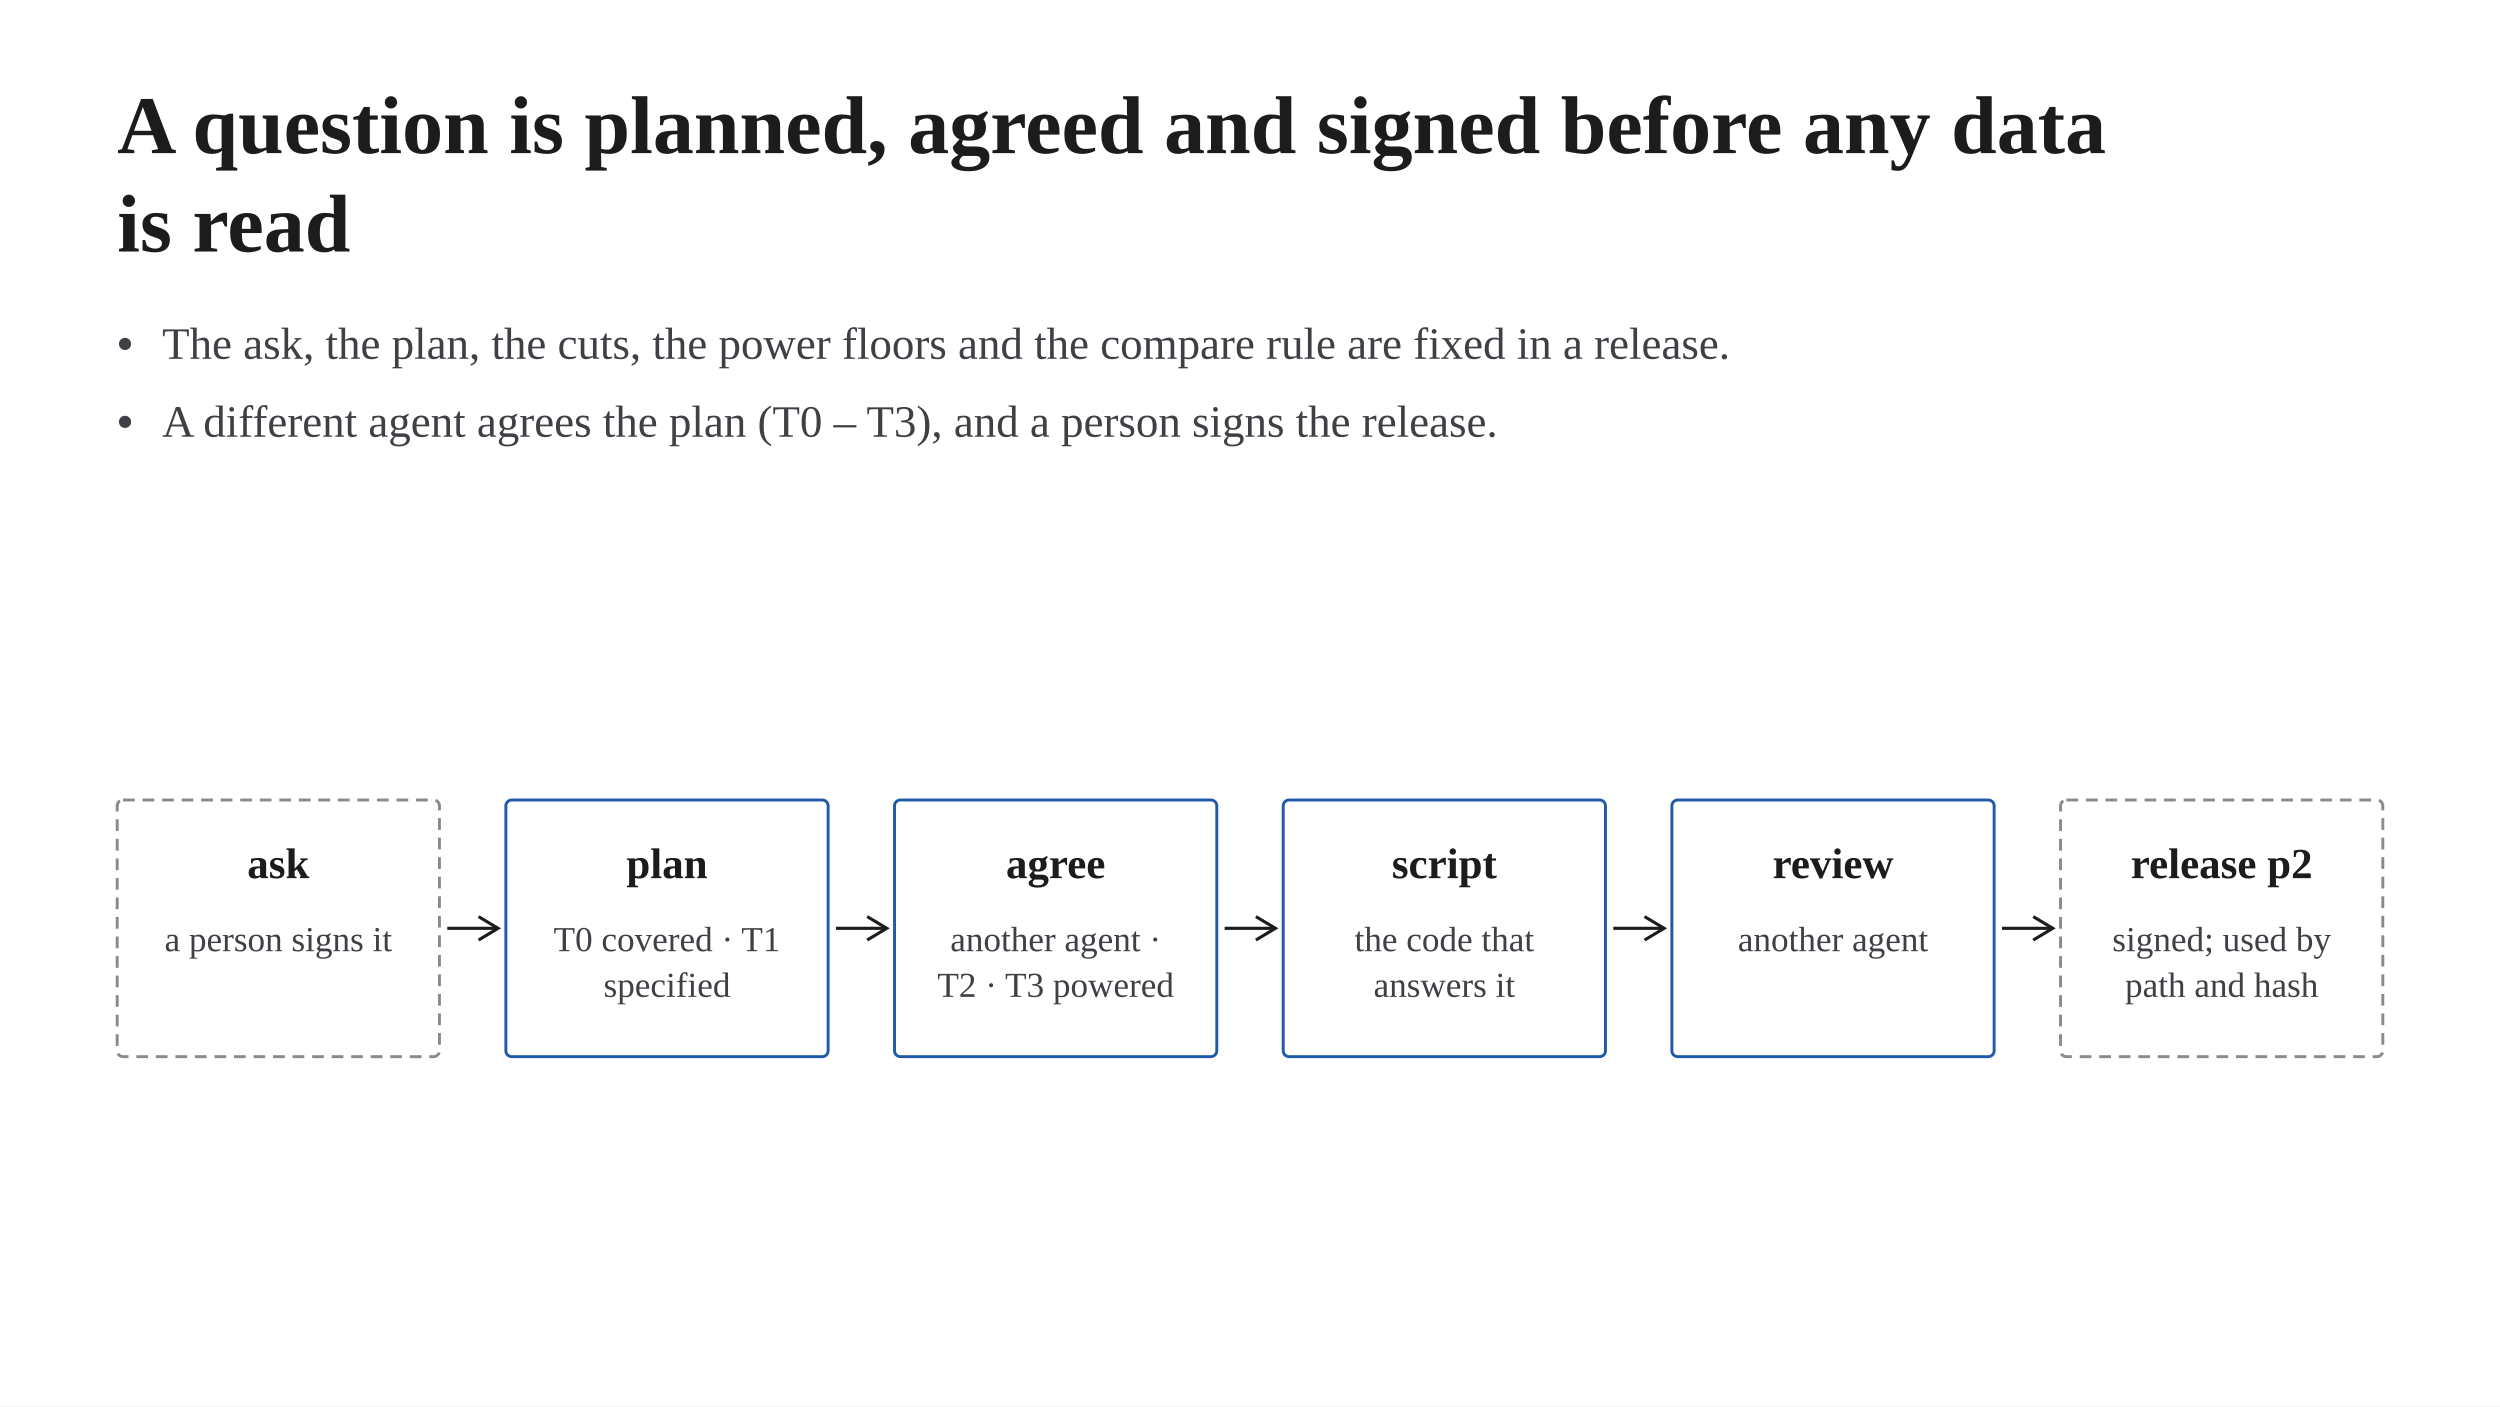
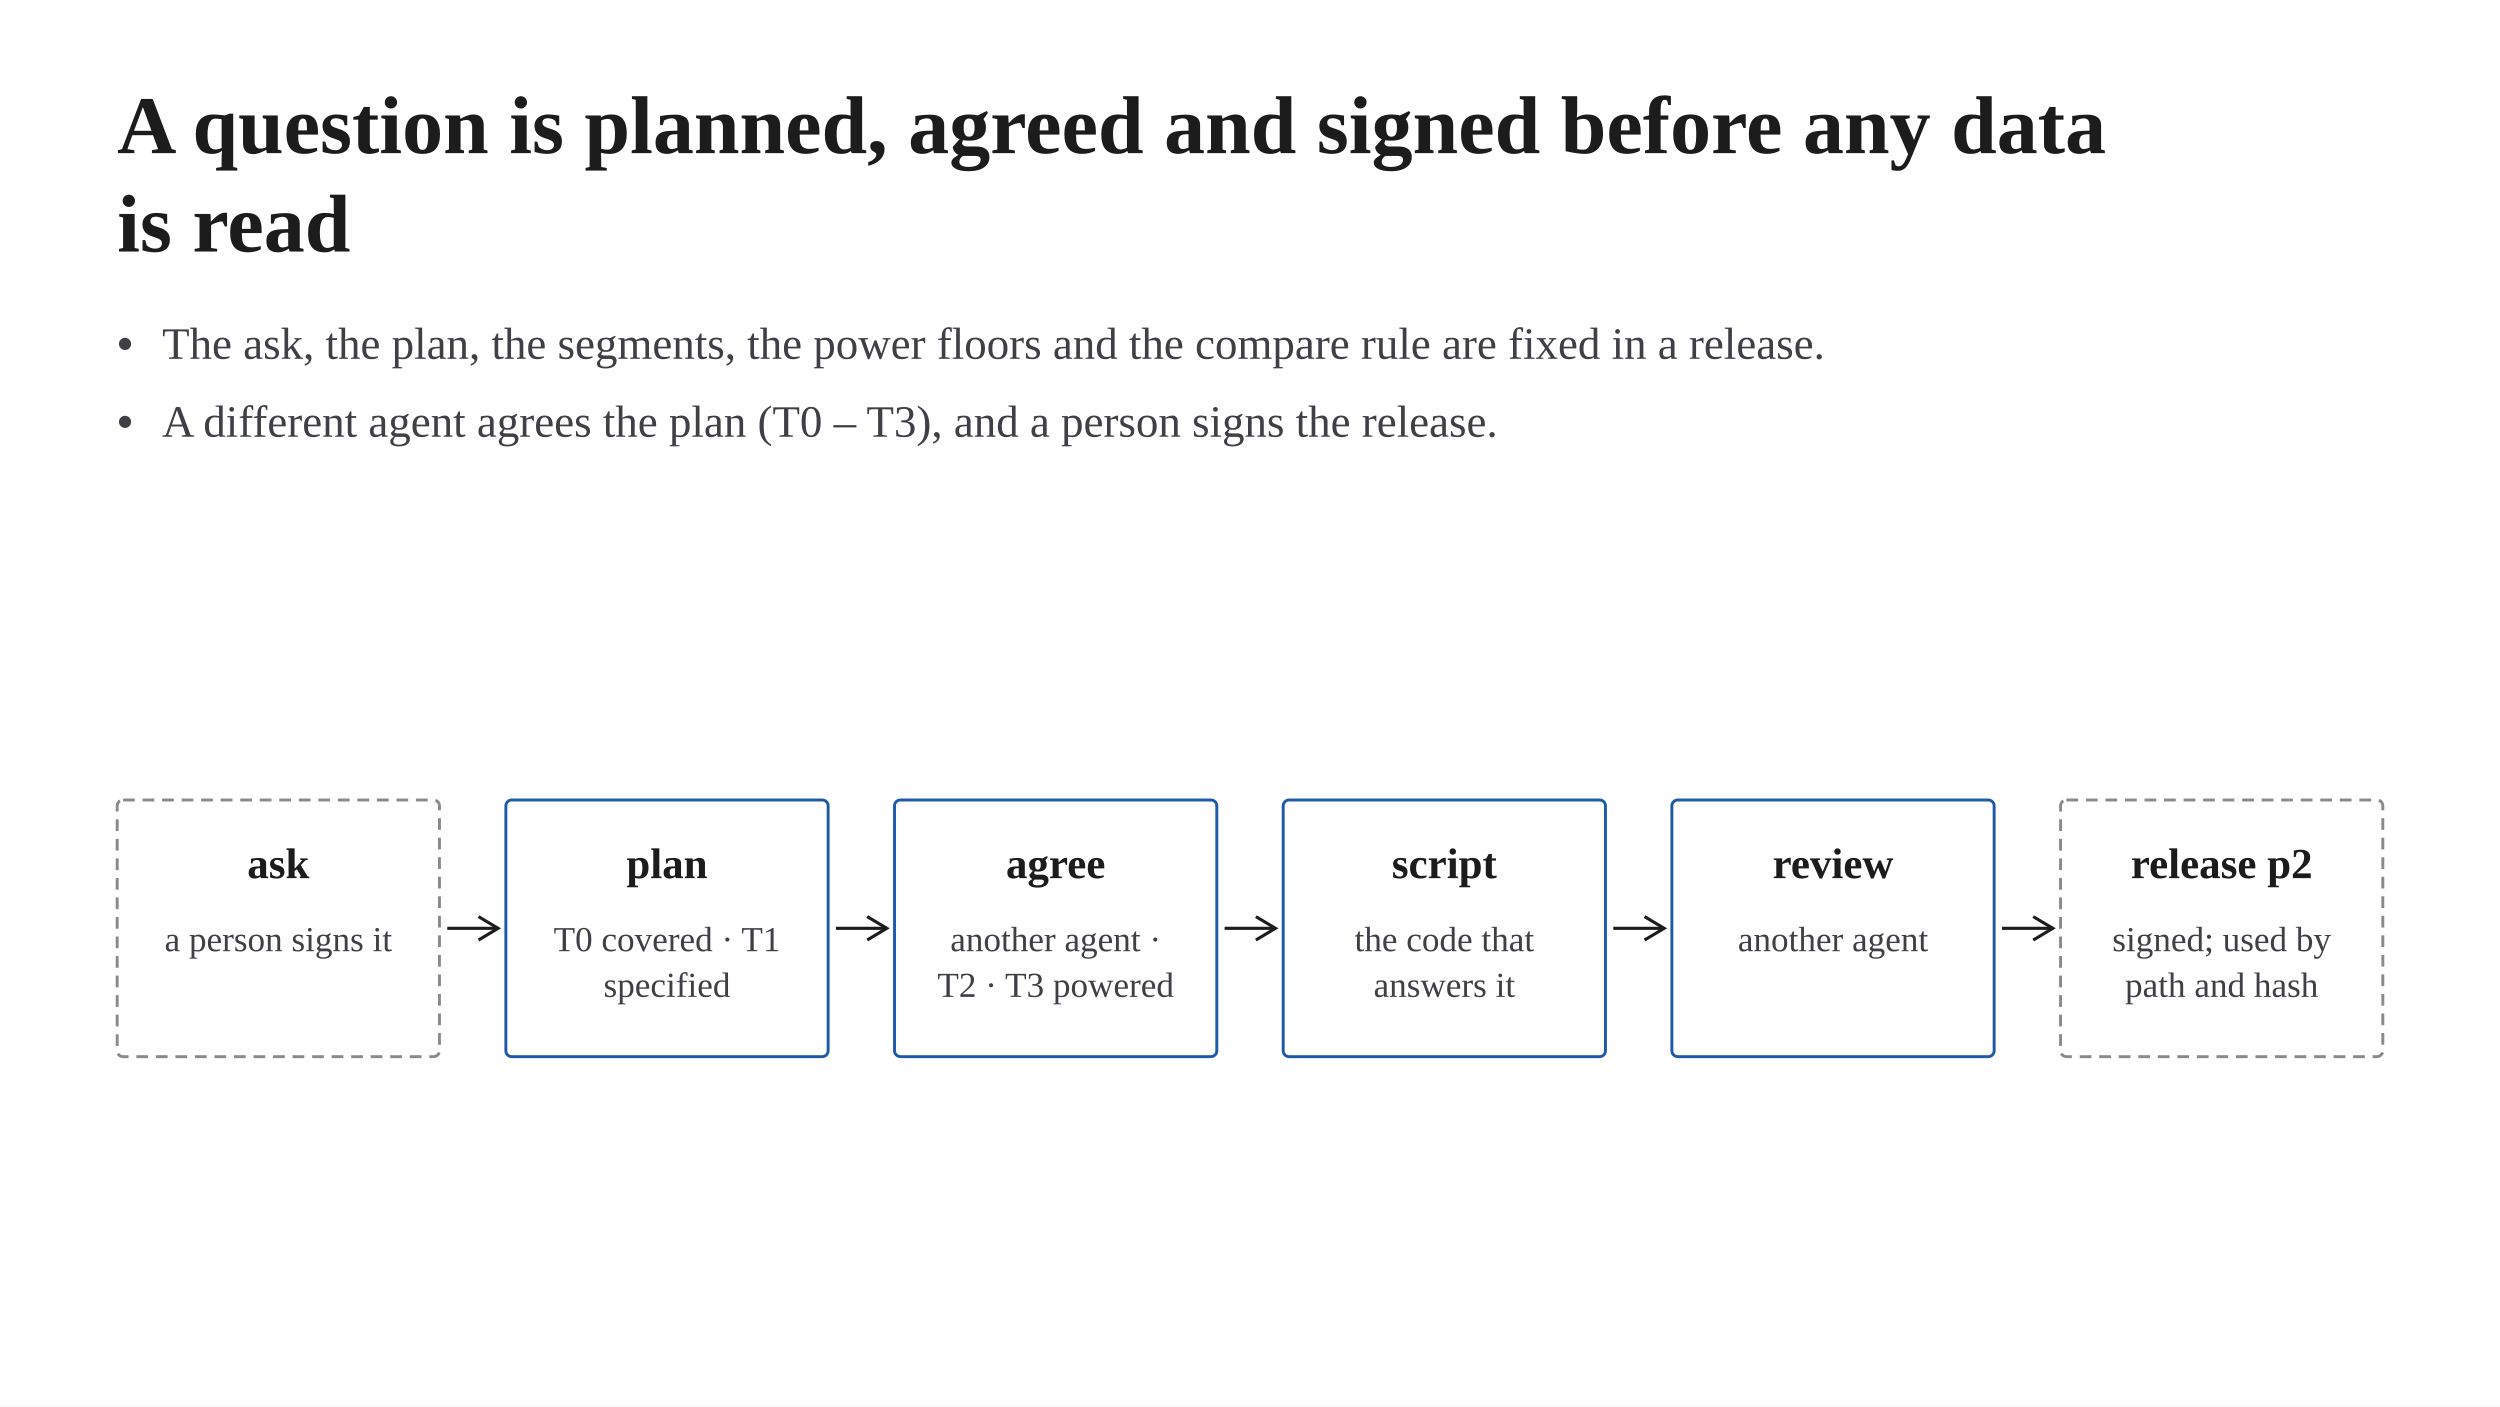
<svg xmlns="http://www.w3.org/2000/svg" width="1280" height="720" viewBox="0 0 1280 720">
  <rect width="1280" height="720" fill="#ffffff" />
  <text x="60.0" y="78.4" font-size="42" fill="#1c1c1c" font-weight="bold" font-family="'Times New Roman', Times, serif" text-anchor="start">A question is planned, agreed and signed before any data</text>
  <text x="60.0" y="128.8" font-size="42" fill="#1c1c1c" font-weight="bold" font-family="'Times New Roman', Times, serif" text-anchor="start">is read</text>
  <text x="60.0" y="183.7" font-size="23" fill="#3f3f46" font-weight="bold" font-family="'Times New Roman', Times, serif" text-anchor="start">•</text>
-   <text x="83.0" y="183.7" font-size="23" fill="#3f3f46" font-weight="normal" font-family="'Times New Roman', Times, serif" text-anchor="start">The ask, the plan, the cuts, the power floors and the compare rule are fixed in a release.</text>
+   <text x="83.0" y="183.7" font-size="23" fill="#3f3f46" font-weight="normal" font-family="'Times New Roman', Times, serif" text-anchor="start">The ask, the plan, the segments, the power floors and the compare rule are fixed in a release.</text>
  <text x="60.0" y="223.6" font-size="23" fill="#3f3f46" font-weight="bold" font-family="'Times New Roman', Times, serif" text-anchor="start">•</text>
  <text x="83.0" y="223.6" font-size="23" fill="#3f3f46" font-weight="normal" font-family="'Times New Roman', Times, serif" text-anchor="start">A different agent agrees the plan (T0 – T3), and a person signs the release.</text>
  <rect x="60.0" y="409.6" width="165.0" height="131.4" rx="3" fill="none" stroke="#8a8a8a" stroke-width="1.5" stroke-dasharray="6,4" />
  <text x="142.5" y="449.6" font-size="22" fill="#1c1c1c" font-weight="bold" font-family="'Times New Roman', Times, serif" text-anchor="middle">ask</text>
  <text x="142.5" y="487.0" font-size="18" fill="#3f3f46" font-weight="normal" font-family="'Times New Roman', Times, serif" text-anchor="middle">a person signs it</text>
  <polyline points="229.0,475.3 255.0,475.3" fill="none" stroke="#1c1c1c" stroke-width="1.6" />
  <polyline points="245.0,481.3 255.0,475.3 245.0,469.3" fill="none" stroke="#1c1c1c" stroke-width="1.6" />
  <rect x="259.0" y="409.6" width="165.0" height="131.4" rx="3" fill="none" stroke="#1f5aa8" stroke-width="1.5" />
  <text x="341.5" y="449.6" font-size="22" fill="#1c1c1c" font-weight="bold" font-family="'Times New Roman', Times, serif" text-anchor="middle">plan</text>
  <text x="341.5" y="487.0" font-size="18" fill="#3f3f46" font-weight="normal" font-family="'Times New Roman', Times, serif" text-anchor="middle">T0 covered · T1</text>
  <text x="341.5" y="510.4" font-size="18" fill="#3f3f46" font-weight="normal" font-family="'Times New Roman', Times, serif" text-anchor="middle">specified</text>
  <polyline points="428.0,475.3 454.0,475.3" fill="none" stroke="#1c1c1c" stroke-width="1.6" />
  <polyline points="444.0,481.3 454.0,475.3 444.0,469.3" fill="none" stroke="#1c1c1c" stroke-width="1.6" />
  <rect x="458.0" y="409.6" width="165.0" height="131.4" rx="3" fill="none" stroke="#1f5aa8" stroke-width="1.5" />
  <text x="540.5" y="449.6" font-size="22" fill="#1c1c1c" font-weight="bold" font-family="'Times New Roman', Times, serif" text-anchor="middle">agree</text>
  <text x="540.5" y="487.0" font-size="18" fill="#3f3f46" font-weight="normal" font-family="'Times New Roman', Times, serif" text-anchor="middle">another agent ·</text>
  <text x="540.5" y="510.4" font-size="18" fill="#3f3f46" font-weight="normal" font-family="'Times New Roman', Times, serif" text-anchor="middle">T2 · T3 powered</text>
  <polyline points="627.0,475.3 653.0,475.3" fill="none" stroke="#1c1c1c" stroke-width="1.6" />
  <polyline points="643.0,481.3 653.0,475.3 643.0,469.3" fill="none" stroke="#1c1c1c" stroke-width="1.6" />
  <rect x="657.0" y="409.6" width="165.0" height="131.4" rx="3" fill="none" stroke="#1f5aa8" stroke-width="1.5" />
  <text x="739.5" y="449.6" font-size="22" fill="#1c1c1c" font-weight="bold" font-family="'Times New Roman', Times, serif" text-anchor="middle">script</text>
  <text x="739.5" y="487.0" font-size="18" fill="#3f3f46" font-weight="normal" font-family="'Times New Roman', Times, serif" text-anchor="middle">the code that</text>
  <text x="739.5" y="510.4" font-size="18" fill="#3f3f46" font-weight="normal" font-family="'Times New Roman', Times, serif" text-anchor="middle">answers it</text>
  <polyline points="826.0,475.3 852.0,475.3" fill="none" stroke="#1c1c1c" stroke-width="1.6" />
  <polyline points="842.0,481.3 852.0,475.3 842.0,469.3" fill="none" stroke="#1c1c1c" stroke-width="1.6" />
  <rect x="856.0" y="409.6" width="165.0" height="131.4" rx="3" fill="none" stroke="#1f5aa8" stroke-width="1.5" />
  <text x="938.5" y="449.6" font-size="22" fill="#1c1c1c" font-weight="bold" font-family="'Times New Roman', Times, serif" text-anchor="middle">review</text>
  <text x="938.5" y="487.0" font-size="18" fill="#3f3f46" font-weight="normal" font-family="'Times New Roman', Times, serif" text-anchor="middle">another agent</text>
  <polyline points="1025.0,475.3 1051.0,475.3" fill="none" stroke="#1c1c1c" stroke-width="1.6" />
  <polyline points="1041.0,481.3 1051.0,475.3 1041.0,469.3" fill="none" stroke="#1c1c1c" stroke-width="1.6" />
  <rect x="1055.0" y="409.6" width="165.0" height="131.4" rx="3" fill="none" stroke="#8a8a8a" stroke-width="1.5" stroke-dasharray="6,4" />
  <text x="1137.5" y="449.6" font-size="22" fill="#1c1c1c" font-weight="bold" font-family="'Times New Roman', Times, serif" text-anchor="middle">release p2</text>
  <text x="1137.5" y="487.0" font-size="18" fill="#3f3f46" font-weight="normal" font-family="'Times New Roman', Times, serif" text-anchor="middle">signed; used by</text>
  <text x="1137.5" y="510.4" font-size="18" fill="#3f3f46" font-weight="normal" font-family="'Times New Roman', Times, serif" text-anchor="middle">path and hash</text>
</svg>
